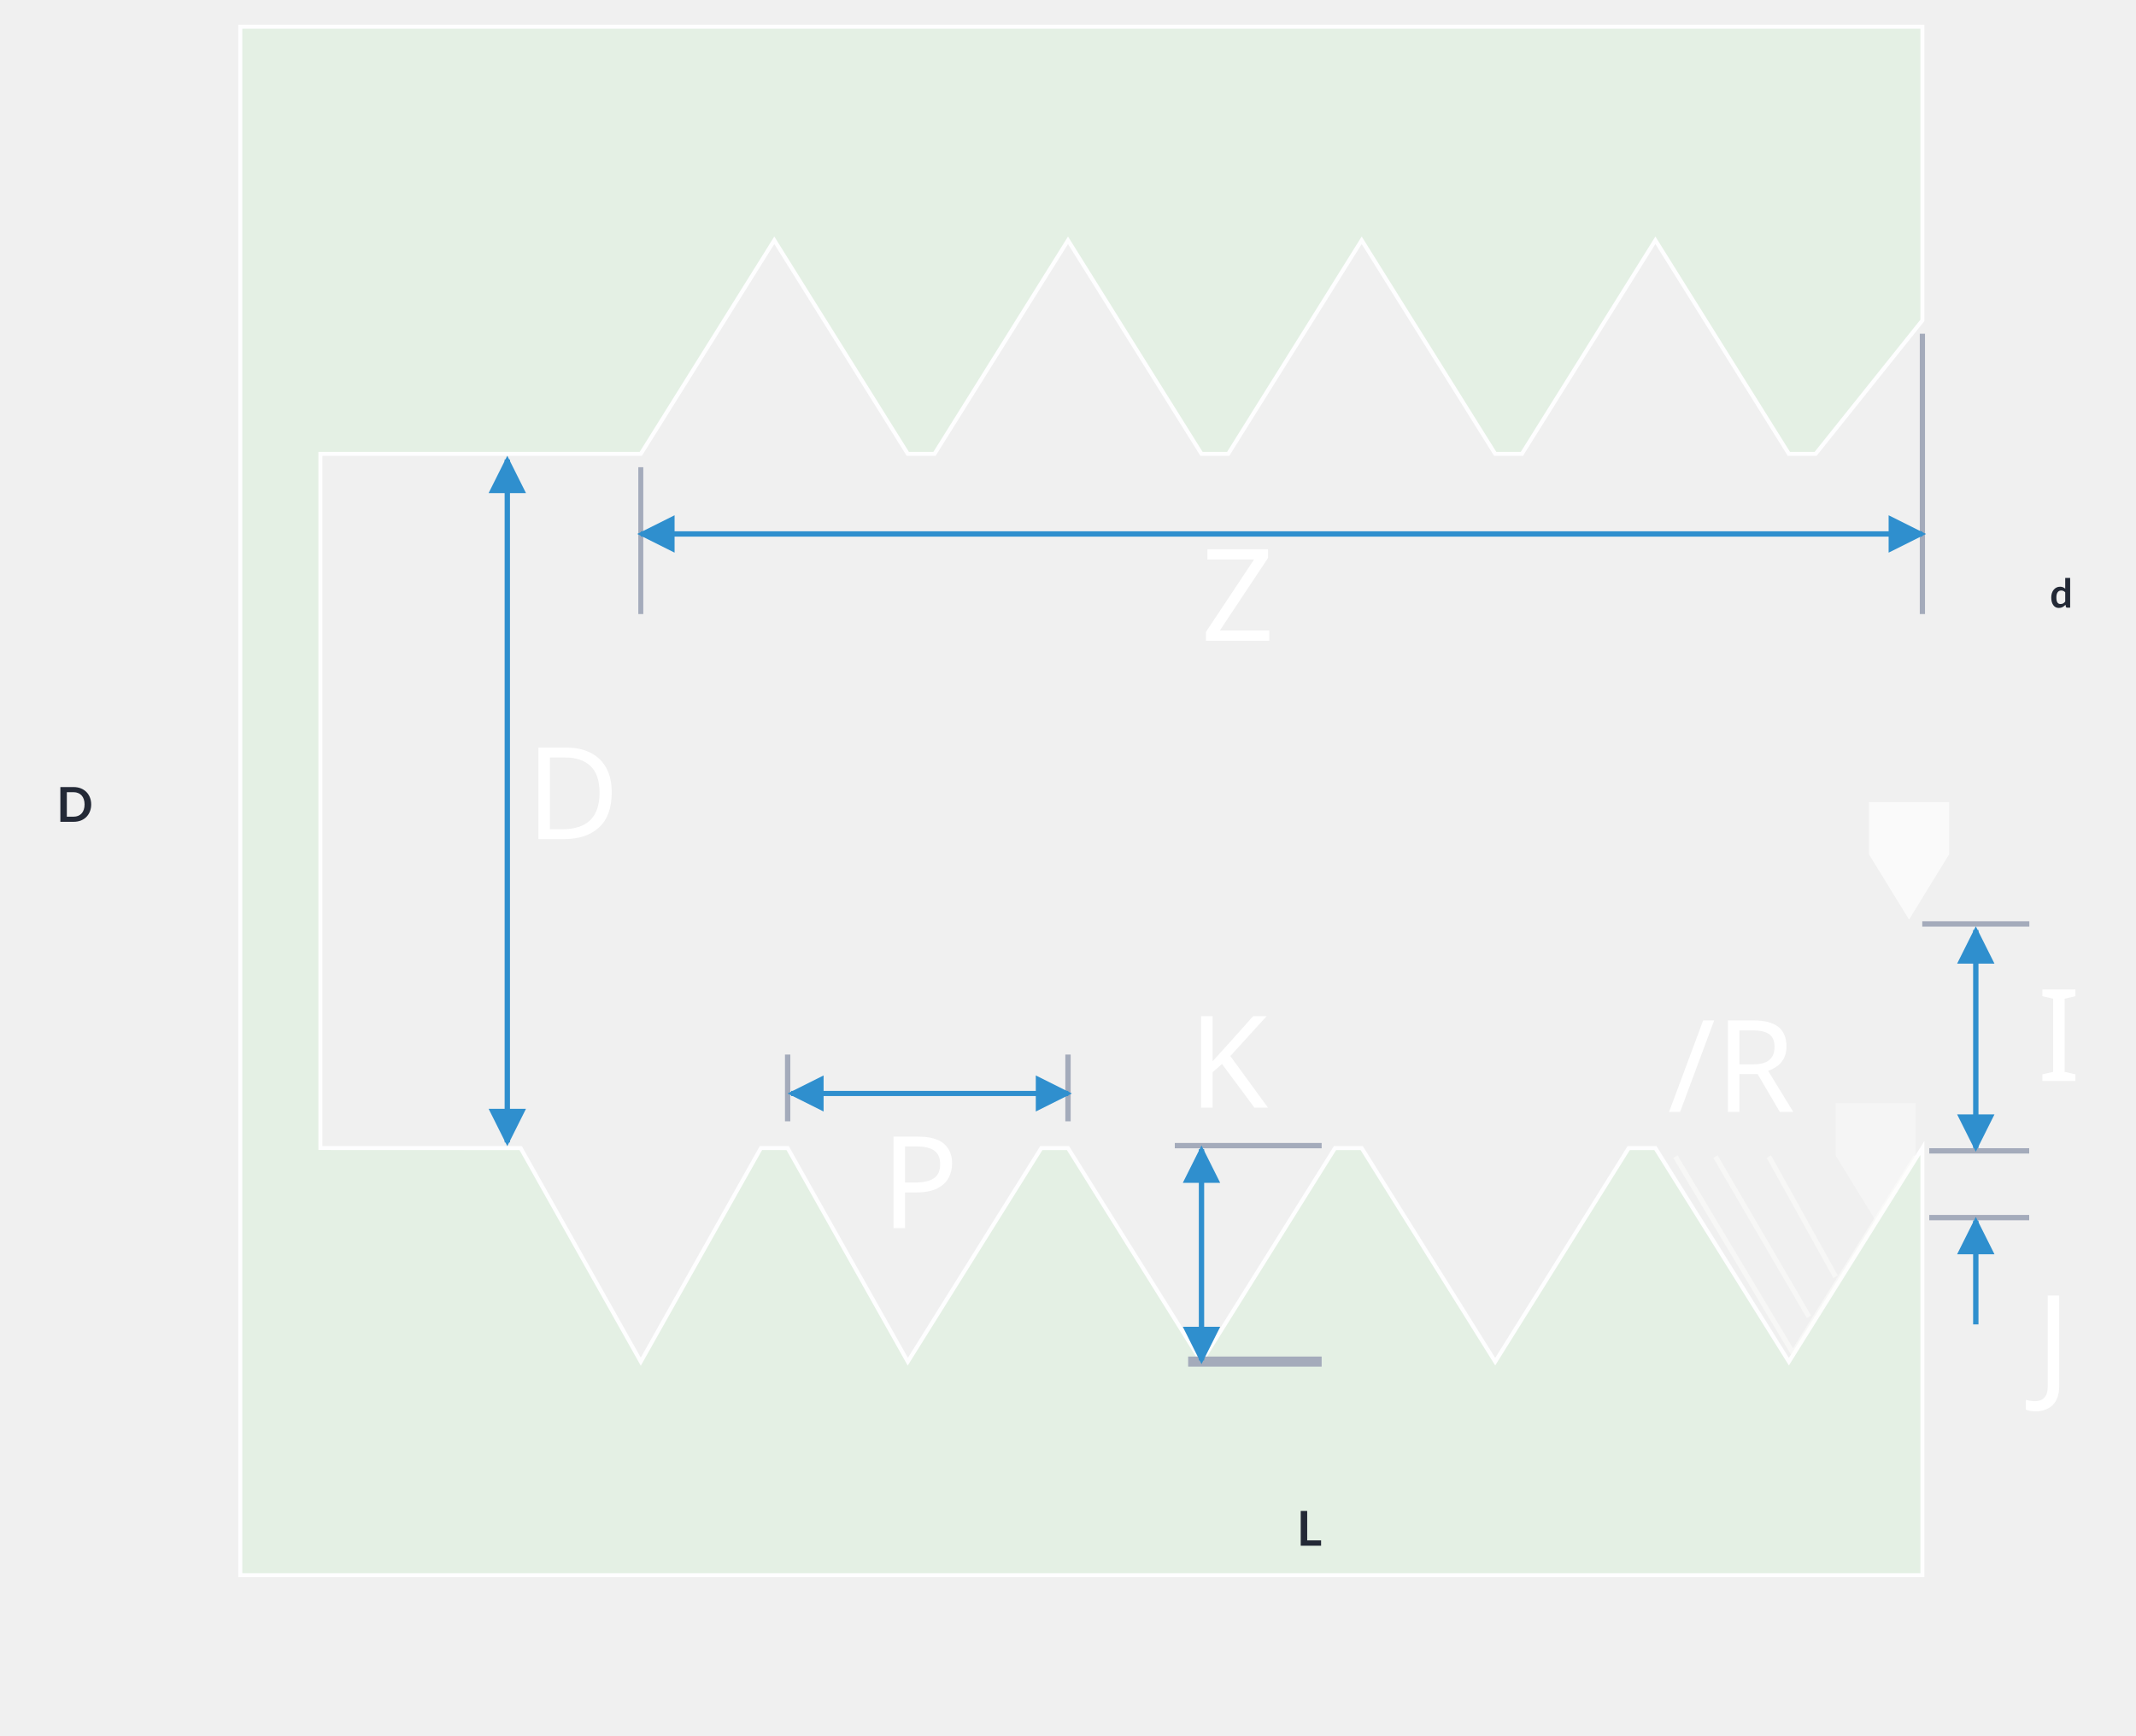
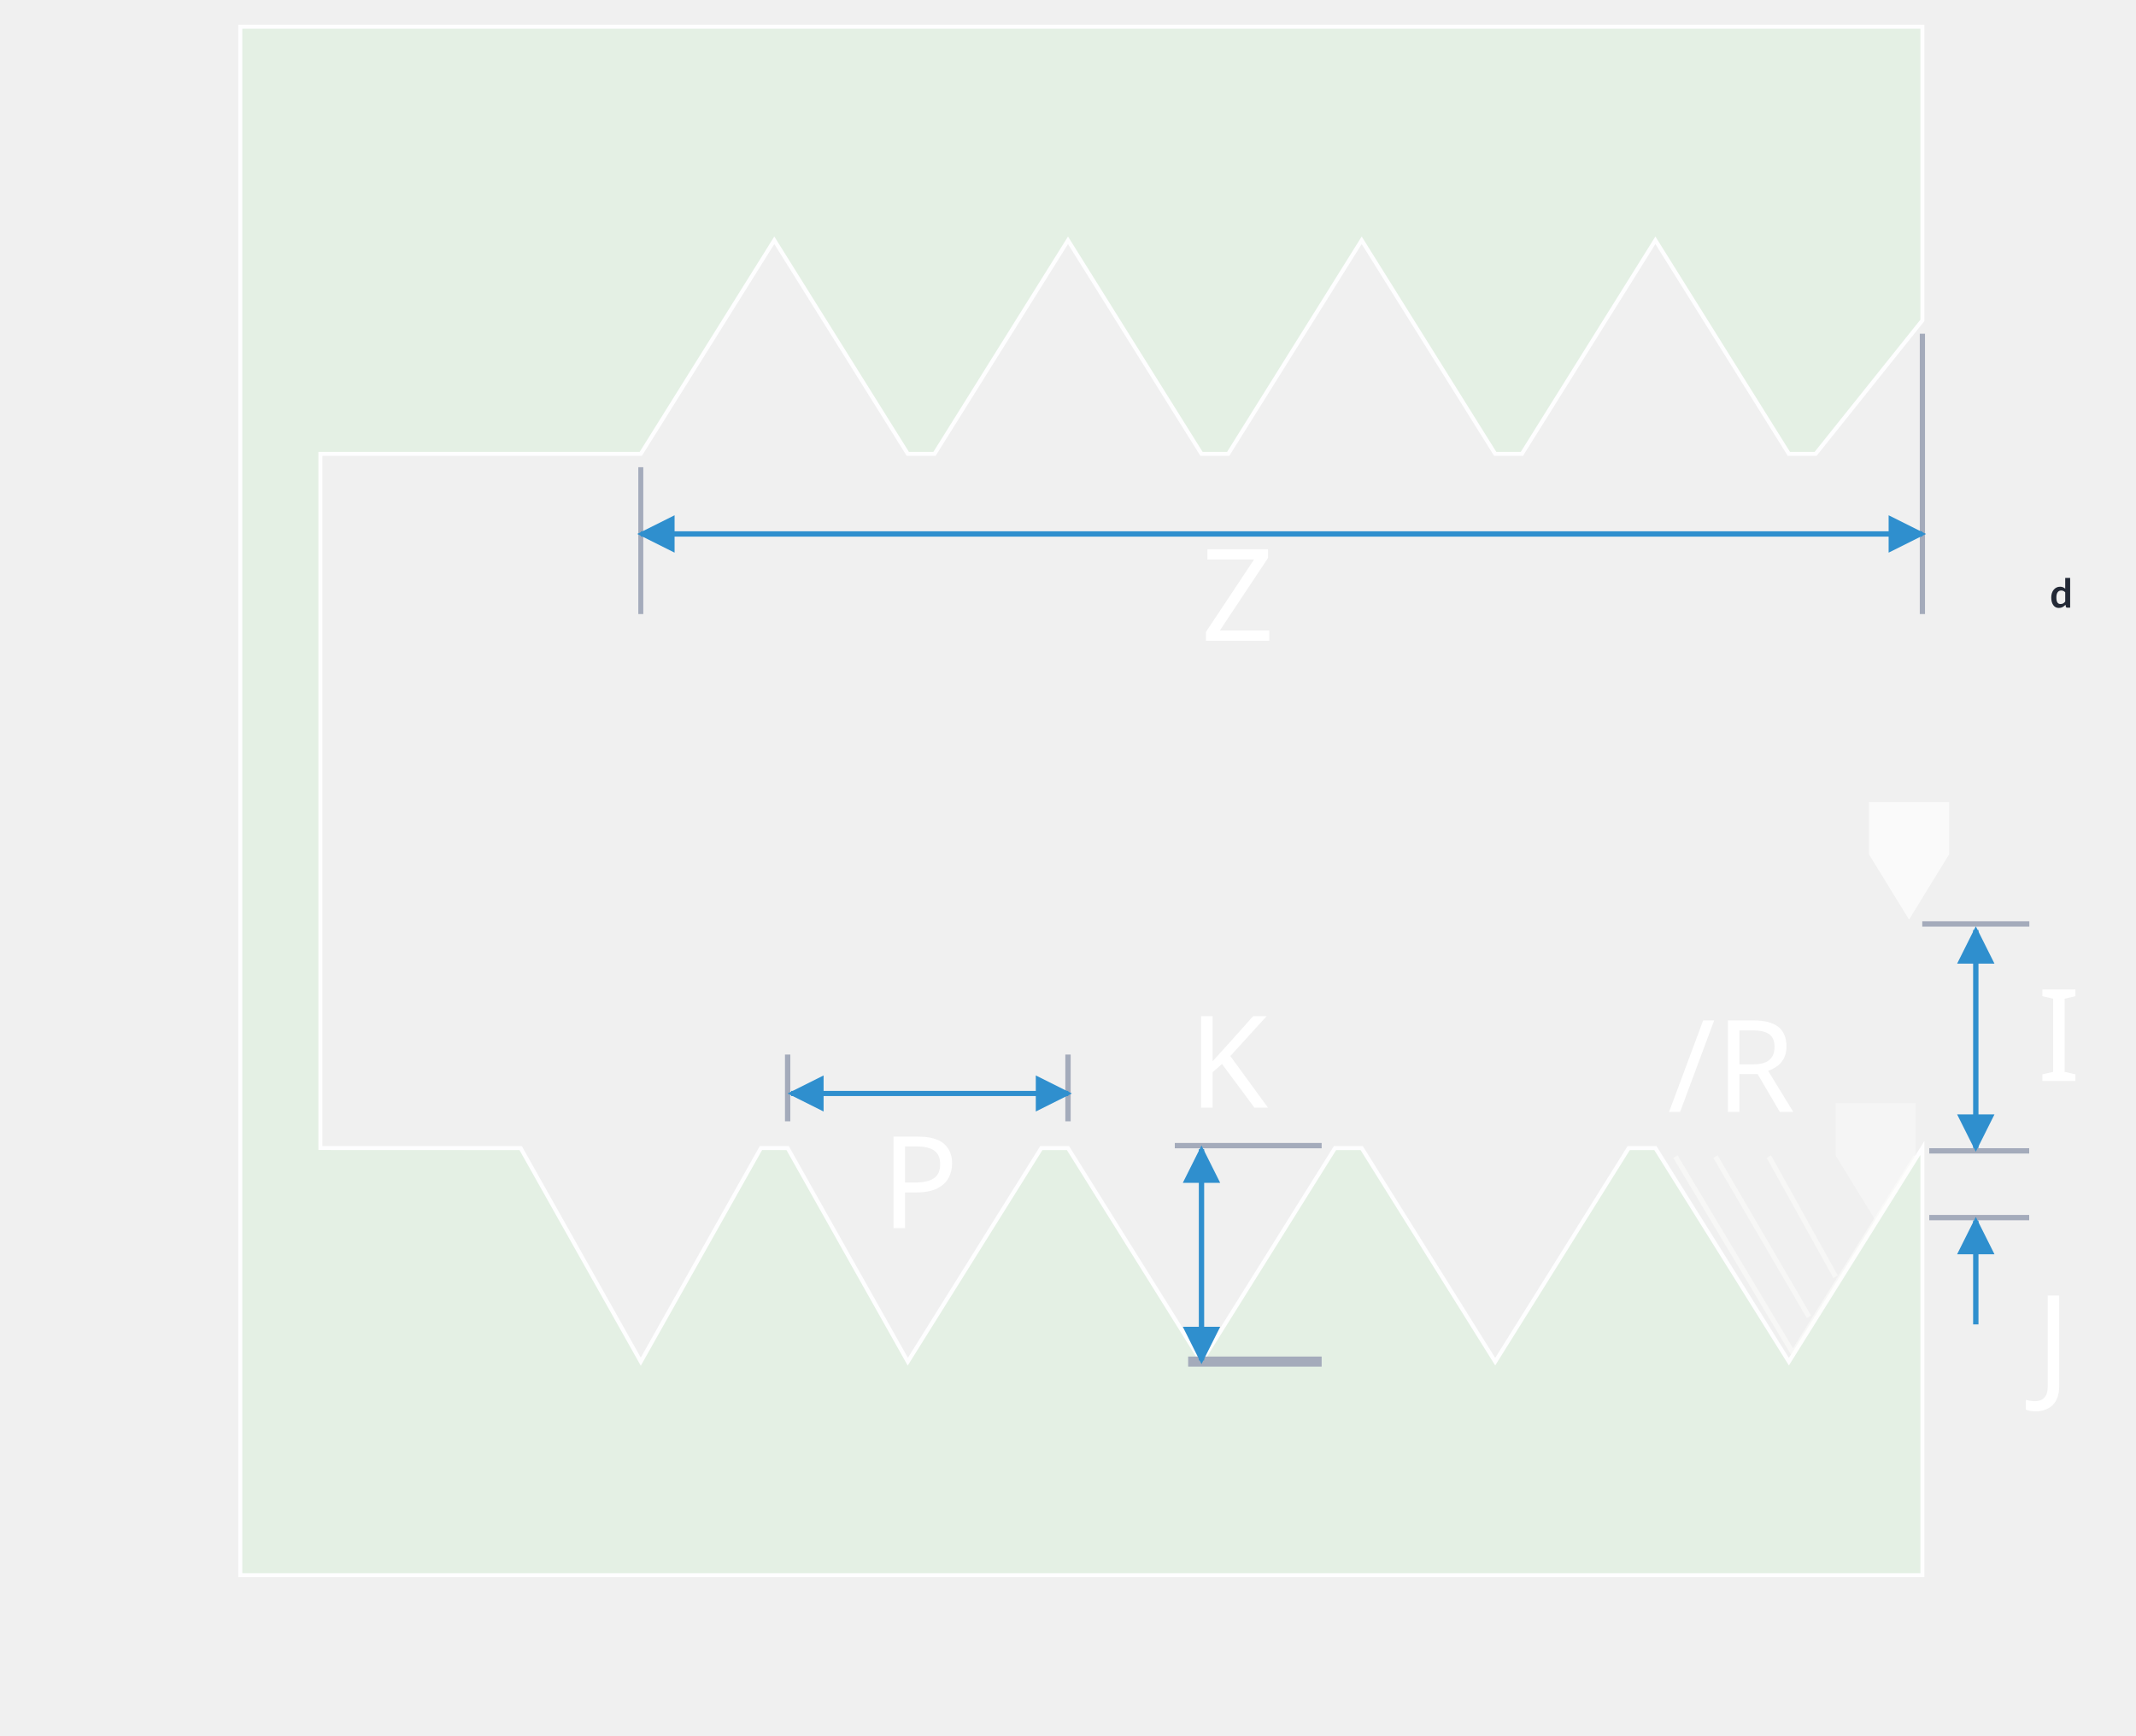
<svg xmlns="http://www.w3.org/2000/svg" viewBox="0 0 800 650" width="800" height="650" style="overflow:visible;" version="1.1" id="svg22">
  <defs id="defs1">
    <marker id="arrow" viewBox="0 0 10 10" refX="9" refY="5" markerWidth="7" markerHeight="7" orient="auto-start-reverse" preserveAspectRatio="xMidYMid">
      <path d="M 0 0 L 10 5 L 0 10 z" fill="#2f8fce" id="path1" />
    </marker>
    <marker id="arrow-4" viewBox="0 0 10 10" refX="9" refY="5" markerWidth="7" markerHeight="7" orient="auto-start-reverse" preserveAspectRatio="xMidYMid">
      <path d="M 0,0 10,5 0,10 Z" fill="#2f8fce" id="path1-7" />
    </marker>
    <marker id="arrow-4-1" viewBox="0 0 10 10" refX="9" refY="5" markerWidth="7" markerHeight="7" orient="auto-start-reverse" preserveAspectRatio="xMidYMid">
      <path d="M 0,0 10,5 0,10 Z" fill="#2f8fce" id="path1-7-9" />
    </marker>
    <marker id="marker1" viewBox="0 0 10 10" refX="9" refY="5" markerWidth="7" markerHeight="7" orient="auto-start-reverse" preserveAspectRatio="xMidYMid">
      <path d="M 0,0 10,5 0,10 Z" fill="#2f8fce" id="path1-6" />
    </marker>
  </defs>
  <path d="m 720,120 -40,50 H 670 L 620,90 570,170 H 560 L 510,90 460,170 H 450 L 400,90 350,170 H 340 L 290,90 240,170 H 120 v 260 l 75,0.033 45,80 L 285,430 295,430.033 l 45,80 50,-80 h 10 l 50,80 50,-80 h 10 l 50,80 50,-80 h 10 l 50,80 L 720,430 V 590 H 90 V 10 h 630 z" fill="#353c4d" stroke="#232936" stroke-width="1.5" id="path2" style="fill:#e1f0e1;fill-opacity:0.8;stroke:#fefeff;stroke-opacity:1" />
-   <text x="28" y="300.85" text-anchor="middle" dominant-baseline="central" font-family="Lato, 'Helvetica Neue', Arial, system-ui, sans-serif" font-weight="700" font-size="18px" fill="#232936" id="text6">D</text>
-   <text x="490.385" y="572" text-anchor="middle" dominant-baseline="central" font-family="Lato, 'Helvetica Neue', Arial, system-ui, sans-serif" font-weight="700" font-size="18px" fill="#232936" id="text10">L</text>
  <line x1="445" y1="510" x2="495" y2="510" stroke="#a4abbb" stroke-width="0.79" id="line15-3" style="overflow:visible;stroke-width:3.78;stroke-dasharray:none" />
  <g id="g2" transform="matrix(1,0,0,-1,0,941.0689)" style="stroke-width:2;stroke-dasharray:none">
    <line x1="719.95" y1="595" x2="760.05" y2="595" stroke="#a4abbb" stroke-width="1" id="line16" style="stroke-width:2;stroke-dasharray:none" />
    <line x1="722.567" y1="485" x2="760" y2="485" stroke="#a4abbb" stroke-width="0.966" id="line16-3" style="overflow:visible;stroke-width:2;stroke-dasharray:none" />
    <line x1="722.567" y1="510" x2="760" y2="510" stroke="#a4abbb" stroke-width="0.966" id="line16-3-8" style="overflow:visible;stroke-width:2;stroke-dasharray:none" />
    <line x1="740" y1="445" x2="740" y2="483.871" stroke="#2f8fce" stroke-width="0.691" marker-end="url(#arrow-4)" id="line18-3" style="overflow:visible;stroke-width:2;stroke-dasharray:none" />
    <line x1="740" y1="511.069" x2="740" y2="592.722" stroke="#2f8fce" stroke-width="0.691" marker-end="url(#arrow-4-1)" id="line18-3-0" style="overflow:visible;stroke-width:2;stroke-dasharray:none;marker-start:url(#arrow-4-1);marker-end:url(#arrow-4-1)" />
  </g>
  <text x="772" y="221.8" text-anchor="middle" dominant-baseline="central" font-family="'Lato','Helvetica Neue',Arial,system-ui,sans-serif" font-weight="700" font-size="15" fill="#232936" id="text18">d</text>
  <g id="g3" transform="matrix(1,0,0,-1,-110,939.5542)">
    <line x1="550" y1="510.444" x2="605" y2="510.444" stroke="#a4abbb" stroke-width="1.805" id="line16-3-1" style="overflow:visible;stroke-width:2;stroke-dasharray:none" />
    <line x1="560" y1="509.108" x2="560" y2="430" stroke="#2f8fce" stroke-width="1.252" marker-end="url(#arrow-4)" id="line26" style="overflow:visible;fill:#000000;fill-opacity:0;stroke-width:2;stroke-dasharray:none;marker-start:url(#arrow-4);marker-end:url(#arrow-4)" />
  </g>
  <line x1="295" y1="420" x2="295" y2="395" stroke="#a4abbb" stroke-width="0.791" id="line11" style="stroke-width:2;stroke-dasharray:none" />
  <line x1="400" y1="420" x2="400" y2="395" stroke="#a4abbb" stroke-width="0.791" id="line12" style="stroke-width:2;stroke-dasharray:none" />
  <line x1="296.304" y1="409.572" x2="400.096" y2="409.572" stroke="#2f8fce" stroke-width="2.499" marker-start="url(#arrow)" id="line13" style="stroke-width:1.93;stroke-dasharray:none;marker-end:url(#marker1)" />
  <text xml:space="preserve" style="font-style:normal;font-variant:normal;font-weight:normal;font-stretch:normal;font-size:48px;font-family:Sans;-inkscape-font-specification:'Sans, Normal';font-variant-ligatures:normal;font-variant-caps:normal;font-variant-numeric:normal;font-variant-east-asian:normal;writing-mode:lr-tb;direction:ltr;fill:#ffffff;fill-opacity:1" x="330" y="460" id="text26">
    <tspan id="tspan26" x="330" y="460">P</tspan>
-   </text>
-   <line x1="190" y1="172.1" x2="190" y2="427.908" stroke="#2f8fce" stroke-width="2.202" marker-end="url(#arrow)" id="line6" style="stroke-width:2;stroke-dasharray:none;marker-start:url(#marker1)" />
-   <text xml:space="preserve" style="font-style:normal;font-variant:normal;font-weight:normal;font-stretch:normal;font-size:48px;font-family:Sans;-inkscape-font-specification:'Sans, Normal';font-variant-ligatures:normal;font-variant-caps:normal;font-variant-numeric:normal;font-variant-east-asian:normal;writing-mode:lr-tb;direction:ltr;overflow:visible;fill:#ffffff;fill-opacity:1" x="197" y="314.3" id="text26-1">
-     <tspan id="tspan31" x="197" y="314.3">D</tspan>
  </text>
  <line x1="240" y1="175" x2="240" y2="230" stroke="#a4abbb" stroke-width="1" id="line7" style="stroke-width:1.864;stroke-dasharray:none" />
  <line x1="720" y1="125" x2="720" y2="230" stroke="#a4abbb" stroke-width="1.396" id="line8" style="stroke-width:1.954;stroke-dasharray:none" />
  <line x1="240.05" y1="200" x2="719.95" y2="200" stroke="#2f8fce" stroke-width="1.907" marker-start="url(#arrow)" id="line9" style="stroke-width:2;stroke-dasharray:none;marker-end:url(#arrow-4)" />
  <text xml:space="preserve" style="font-style:normal;font-variant:normal;font-weight:normal;font-stretch:normal;font-size:48px;font-family:Sans;-inkscape-font-specification:'Sans, Normal';font-variant-ligatures:normal;font-variant-caps:normal;font-variant-numeric:normal;font-variant-east-asian:normal;writing-mode:lr-tb;direction:ltr;overflow:visible;fill:#ffffff;fill-opacity:1;stroke-width:2;stroke-dasharray:none" x="449.812" y="240" id="text26-8">
    <tspan id="tspan27" x="449.812" y="240">Z</tspan>
  </text>
  <text xml:space="preserve" style="font-style:normal;font-variant:normal;font-weight:normal;font-stretch:normal;font-size:48px;font-family:Sans;-inkscape-font-specification:'Sans, Normal';font-variant-ligatures:normal;font-variant-caps:normal;font-variant-numeric:normal;font-variant-east-asian:normal;writing-mode:lr-tb;direction:ltr;overflow:visible;fill:#ffffff;fill-opacity:1" x="445.195" y="414.898" id="text26-8-5">
    <tspan id="tspan27-7" x="445.195" y="414.898">K</tspan>
  </text>
  <text xml:space="preserve" style="font-style:normal;font-variant:normal;font-weight:normal;font-stretch:normal;font-size:48px;font-family:Sans;-inkscape-font-specification:'Sans, Normal';font-variant-ligatures:normal;font-variant-caps:normal;font-variant-numeric:normal;font-variant-east-asian:normal;writing-mode:lr-tb;direction:ltr;overflow:visible;fill:#ffffff;fill-opacity:1" x="762.516" y="519.508" id="text26-8-5-1">
    <tspan id="tspan28" x="762.516" y="519.508">J</tspan>
  </text>
  <text xml:space="preserve" style="font-style:normal;font-variant:normal;font-weight:normal;font-stretch:normal;font-size:48px;font-family:Sans;-inkscape-font-specification:'Sans, Normal';font-variant-ligatures:normal;font-variant-caps:normal;font-variant-numeric:normal;font-variant-east-asian:normal;writing-mode:lr-tb;direction:ltr;overflow:visible;fill:#ffffff;fill-opacity:1" x="763.008" y="404.898" id="text26-8-5-1-8">
    <tspan id="tspan30" x="763.008" y="404.898">I</tspan>
  </text>
  <text xml:space="preserve" style="font-style:normal;font-variant:normal;font-weight:normal;font-stretch:normal;font-size:48px;font-family:Sans;-inkscape-font-specification:'Sans, Normal';font-variant-ligatures:normal;font-variant-caps:normal;font-variant-numeric:normal;font-variant-east-asian:normal;writing-mode:lr-tb;direction:ltr;overflow:visible;fill:#ffffff;fill-opacity:1" x="624.641" y="416.469" id="text26-8-5-1-7">
    <tspan id="tspan29" x="624.641" y="416.469">/R</tspan>
  </text>
  <path style="overflow:visible;fill:#ffffff;fill-opacity:0.68;stroke-width:1.884;stroke-dasharray:none" d="M 715,344.444 700,320 v -19.556 h 30 V 320 Z" id="path27-3" />
  <g id="g1" transform="matrix(1,0,0,-1,-2.5,943.2222)">
    <path style="fill:#ffffff;fill-opacity:0.358;stroke:none;stroke-width:1.884;stroke-dasharray:none" d="m 705,486 -15,24.444 V 530 h 30 v -19.556 z" id="path27" />
    <path style="overflow:visible;fill:none;fill-opacity:0.68;stroke:#fefdfb;stroke-width:1.89;stroke-dasharray:none;stroke-opacity:0.504" d="M 720,510 674.015,436.424 630,510" id="path28-2" />
    <path style="fill:none;fill-opacity:0.68;stroke:#fefdfb;stroke-width:1.89;stroke-dasharray:none;stroke-opacity:0.504" d="m 690,465 -25,45 v 0" id="path28" />
    <path style="fill:none;fill-opacity:0.68;stroke:#fefdfb;stroke-width:1.89;stroke-dasharray:none;stroke-opacity:0.504" d="m 680,450 -35,60" id="path29" />
  </g>
</svg>
